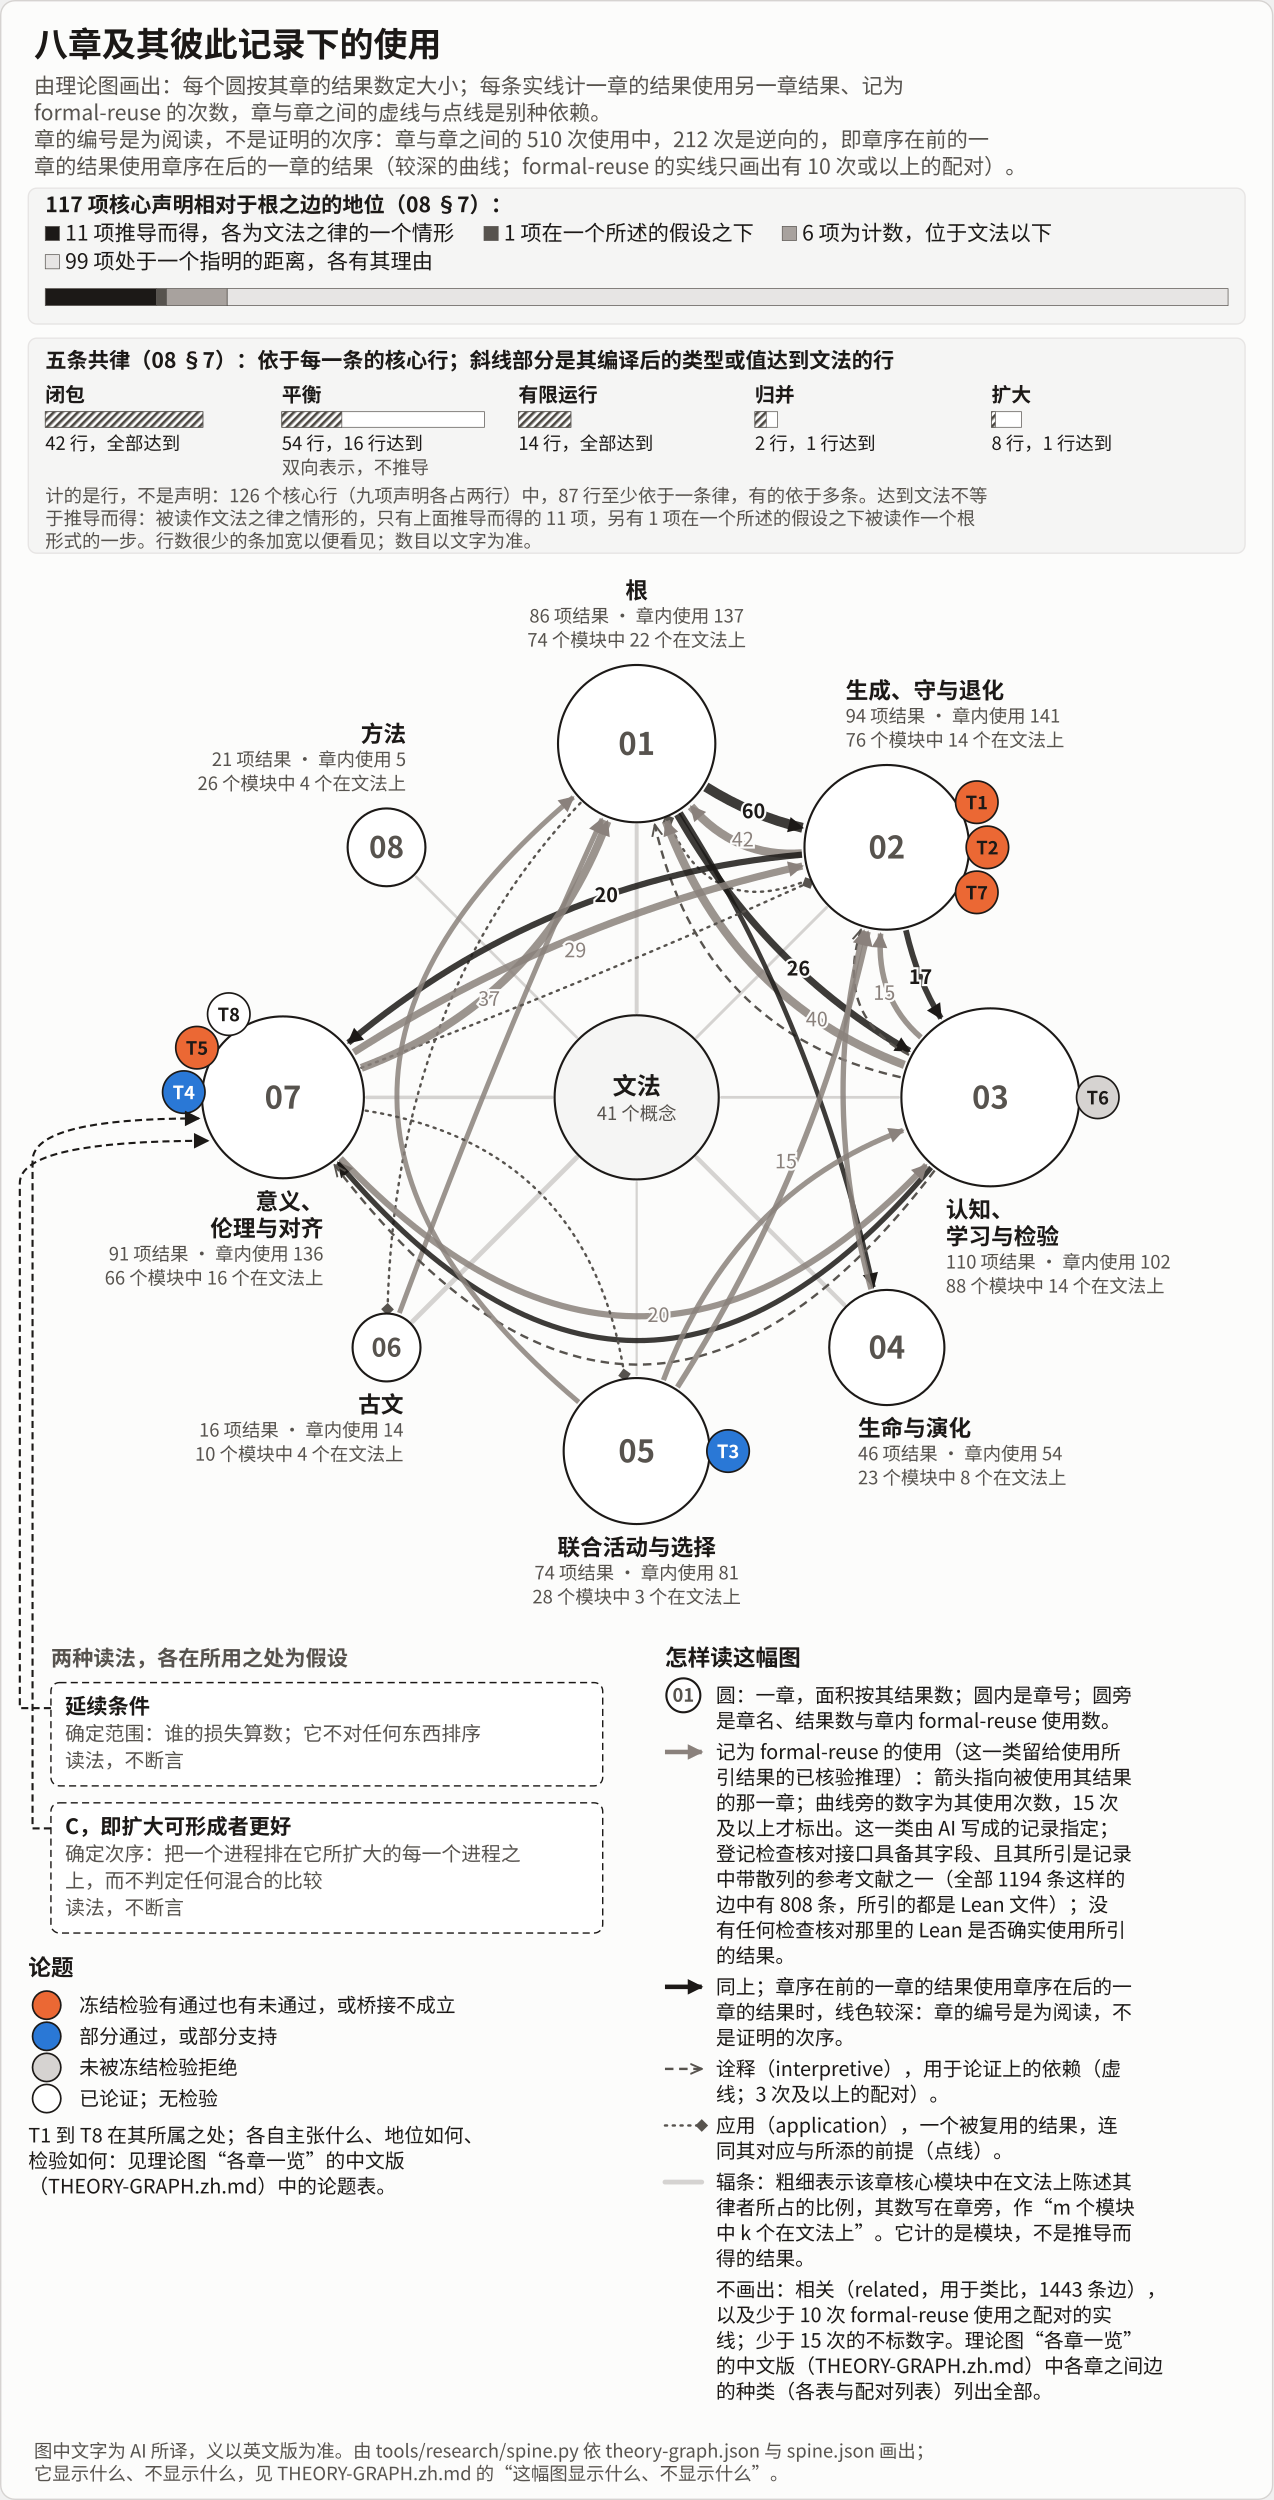
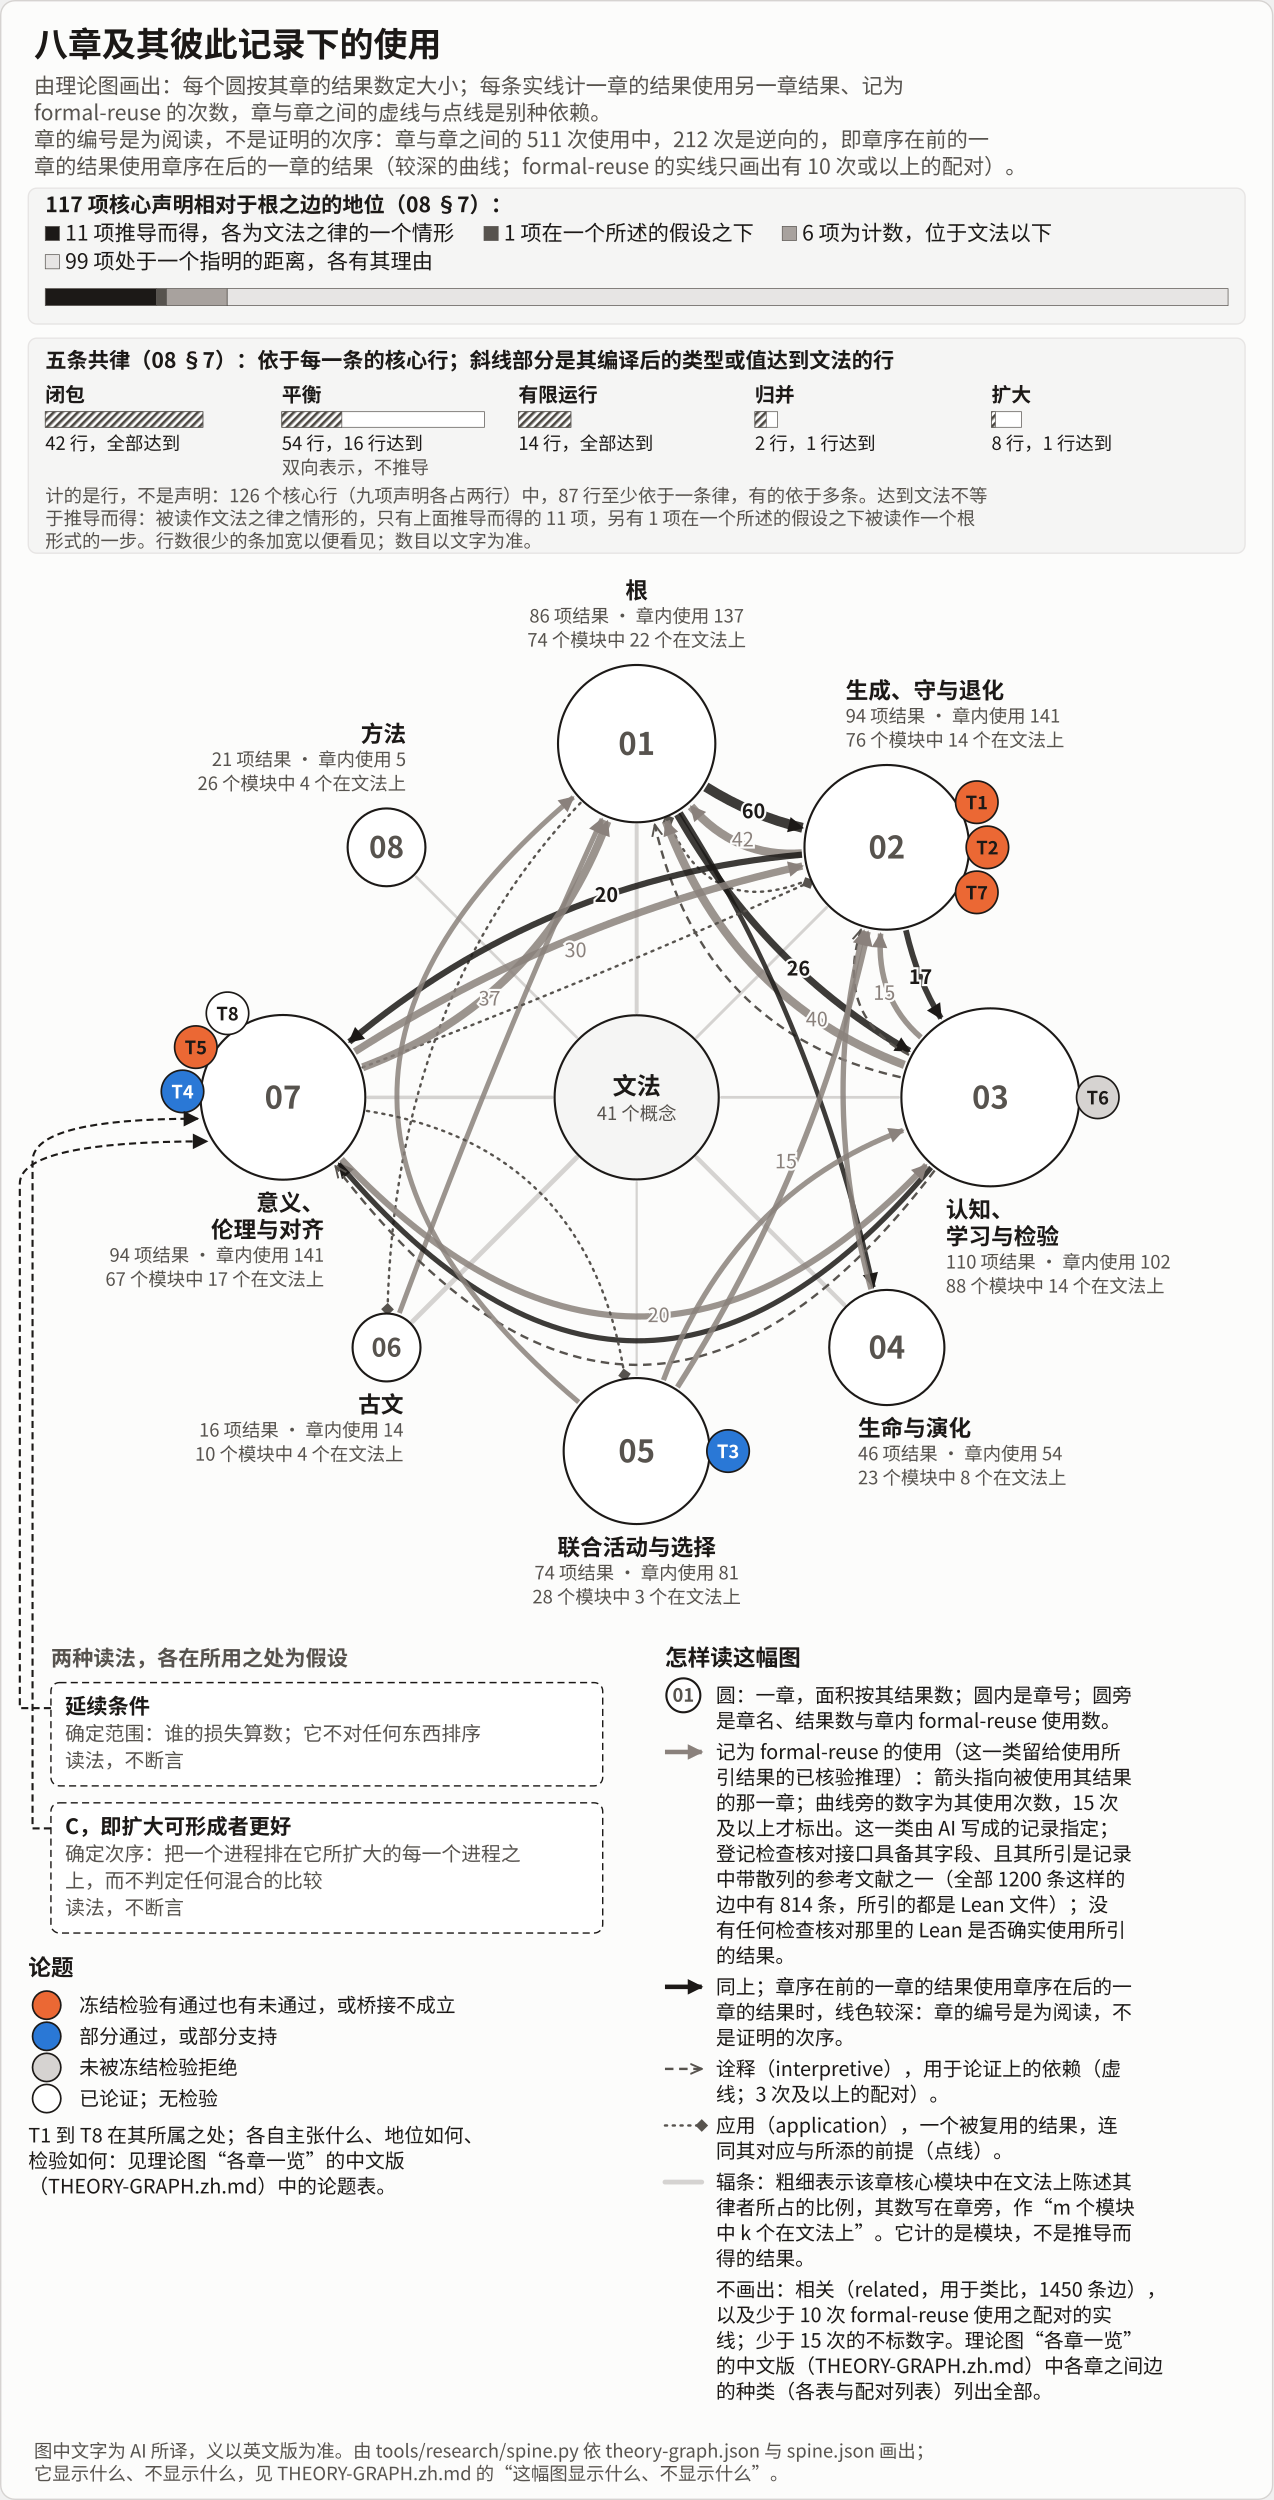
<svg xmlns="http://www.w3.org/2000/svg" viewBox="0 0 900 1767" width="900" height="1767" role="img" aria-labelledby="spine-title spine-desc" font-family="'PingFang SC', 'Hiragino Sans GB', 'Noto Sans CJK SC', 'Microsoft YaHei', sans-serif">
  <defs>
    <marker id="fwd" viewBox="0 0 10 10" refX="9" refY="5" markerWidth="11" markerHeight="11" markerUnits="userSpaceOnUse" orient="auto">
      <path d="M0,0 L10,5 L0,10 z" fill="#8a817c" />
    </marker>
    <marker id="back" viewBox="0 0 10 10" refX="9" refY="5" markerWidth="11" markerHeight="11" markerUnits="userSpaceOnUse" orient="auto">
      <path d="M0,0 L10,5 L0,10 z" fill="#1c1917" />
    </marker>
    <marker id="thin" viewBox="0 0 10 10" refX="9" refY="5" markerWidth="9" markerHeight="9" markerUnits="userSpaceOnUse" orient="auto">
      <path d="M0,1 L9,5 L0,9" fill="none" stroke="#57534e" stroke-width="1.5" />
    </marker>
    <marker id="diamond" viewBox="0 0 10 10" refX="5" refY="5" markerWidth="9" markerHeight="9" markerUnits="userSpaceOnUse" orient="auto">
      <path d="M5,0 L10,5 L5,10 L0,5 z" fill="#57534e" />
    </marker>
    <pattern id="reach" width="4" height="4" patternUnits="userSpaceOnUse" patternTransform="rotate(45)">
      <rect width="4" height="4" fill="#ffffff" />
      <rect width="2" height="4" fill="#57534e" />
    </pattern>
  </defs>
  <rect x="0.5" y="0.5" width="899" height="1766" rx="10" fill="#fcfcfb" stroke="#d6d3d1" />
  <text x="24" y="40" font-size="24" font-weight="bold" text-anchor="start" fill="#1c1917">八章及其彼此记录下的使用</text>
  <text x="24" y="66" font-size="15" text-anchor="start" fill="#57534e">由理论图画出：每个圆按其章的结果数定大小；每条实线计一章的结果使用另一章结果、记为</text>
  <text x="24" y="85" font-size="15" text-anchor="start" fill="#57534e">formal-reuse 的次数，章与章之间的虚线与点线是别种依赖。</text>
-   <text x="24" y="104" font-size="15" text-anchor="start" fill="#57534e">章的编号是为阅读，不是证明的次序：章与章之间的 510 次使用中，212 次是逆向的，即章序在前的一</text>
+   <text x="24" y="104" font-size="15" text-anchor="start" fill="#57534e">章的编号是为阅读，不是证明的次序：章与章之间的 511 次使用中，212 次是逆向的，即章序在前的一</text>
  <text x="24" y="123" font-size="15" text-anchor="start" fill="#57534e">章的结果使用章序在后的一章的结果（较深的曲线；formal-reuse 的实线只画出有 10 次或以上的配对）。</text>
  <rect x="20" y="133" width="860" height="96" rx="6" fill="#f5f5f4" stroke="#e7e5e4" />
  <text x="32" y="150" font-size="15" font-weight="bold" text-anchor="start" fill="#1c1917">117 项核心声明相对于根之边的地位（08 §7）：</text>
  <rect x="32" y="160" width="10" height="10" fill="#1c1917" stroke="#57534e" stroke-width="0.5" />
  <text x="46" y="170" font-size="15" text-anchor="start" fill="#1c1917">11 项推导而得，各为文法之律的一个情形</text>
  <rect x="342.1" y="160" width="10" height="10" fill="#57534e" stroke="#57534e" stroke-width="0.5" />
  <text x="356.1" y="170" font-size="15" text-anchor="start" fill="#1c1917">1 项在一个所述的假设之下</text>
  <rect x="552.9" y="160" width="10" height="10" fill="#a8a29e" stroke="#57534e" stroke-width="0.5" />
  <text x="566.9" y="170" font-size="15" text-anchor="start" fill="#1c1917">6 项为计数，位于文法以下</text>
  <rect x="32" y="180" width="10" height="10" fill="#e7e5e4" stroke="#57534e" stroke-width="0.5" />
  <text x="46" y="190" font-size="15" text-anchor="start" fill="#1c1917">99 项处于一个指明的距离，各有其理由</text>
  <rect x="32" y="204" width="78.6" height="12" fill="#1c1917" stroke="#57534e" stroke-width="0.5" />
  <rect x="110.6" y="204" width="7.1" height="12" fill="#57534e" stroke="#57534e" stroke-width="0.5" />
  <rect x="117.7" y="204" width="42.9" height="12" fill="#a8a29e" stroke="#57534e" stroke-width="0.5" />
  <rect x="160.6" y="204" width="707.4" height="12" fill="#e7e5e4" stroke="#57534e" stroke-width="0.5" />
  <rect x="20" y="239" width="860" height="152" rx="6" fill="#f5f5f4" stroke="#e7e5e4" />
  <text x="32" y="260" font-size="15" font-weight="bold" text-anchor="start" fill="#1c1917">五条共律（08 §7）：依于每一条的核心行；斜线部分是其编译后的类型或值达到文法的行</text>
  <text x="32" y="284" font-size="14" font-weight="bold" text-anchor="start" fill="#1c1917">闭包</text>
  <rect x="32" y="291" width="111.4" height="11" fill="#ffffff" stroke="#57534e" stroke-width="0.5" />
  <rect x="32" y="291" width="111.4" height="11" fill="url(#reach)" stroke="#57534e" stroke-width="0.5" />
  <text x="32" y="318" font-size="13" text-anchor="start" fill="#1c1917">42 行，全部达到</text>
  <text x="199.2" y="284" font-size="14" font-weight="bold" text-anchor="start" fill="#1c1917">平衡</text>
  <rect x="199.2" y="291" width="143.2" height="11" fill="#ffffff" stroke="#57534e" stroke-width="0.5" />
  <rect x="199.2" y="291" width="42.4" height="11" fill="url(#reach)" stroke="#57534e" stroke-width="0.5" />
  <text x="199.2" y="318" font-size="13" text-anchor="start" fill="#1c1917">54 行，16 行达到</text>
  <text x="199.2" y="335" font-size="13" text-anchor="start" fill="#57534e">双向表示，不推导</text>
  <text x="366.4" y="284" font-size="14" font-weight="bold" text-anchor="start" fill="#1c1917">有限运行</text>
  <rect x="366.4" y="291" width="37.1" height="11" fill="#ffffff" stroke="#57534e" stroke-width="0.5" />
  <rect x="366.4" y="291" width="37.1" height="11" fill="url(#reach)" stroke="#57534e" stroke-width="0.5" />
  <text x="366.4" y="318" font-size="13" text-anchor="start" fill="#1c1917">14 行，全部达到</text>
  <text x="533.6" y="284" font-size="14" font-weight="bold" text-anchor="start" fill="#1c1917">归并</text>
  <rect x="533.6" y="291" width="16" height="11" fill="#ffffff" stroke="#57534e" stroke-width="0.5" />
  <rect x="533.6" y="291" width="8" height="11" fill="url(#reach)" stroke="#57534e" stroke-width="0.5" />
  <text x="533.6" y="318" font-size="13" text-anchor="start" fill="#1c1917">2 行，1 行达到</text>
  <text x="700.8" y="284" font-size="14" font-weight="bold" text-anchor="start" fill="#1c1917">扩大</text>
  <rect x="700.8" y="291" width="21.2" height="11" fill="#ffffff" stroke="#57534e" stroke-width="0.5" />
  <rect x="700.8" y="291" width="2.7" height="11" fill="url(#reach)" stroke="#57534e" stroke-width="0.5" />
  <text x="700.8" y="318" font-size="13" text-anchor="start" fill="#1c1917">8 行，1 行达到</text>
  <text x="32" y="355" font-size="13" text-anchor="start" fill="#57534e">计的是行，不是声明：126 个核心行（九项声明各占两行）中，87 行至少依于一条律，有的依于多条。达到文法不等</text>
  <text x="32" y="371" font-size="13" text-anchor="start" fill="#57534e">于推导而得：被读作文法之律之情形的，只有上面推导而得的 11 项，另有 1 项在一个所述的假设之下被读作一个根</text>
  <text x="32" y="387" font-size="13" text-anchor="start" fill="#57534e">形式的一步。行数很少的条加宽以便看见；数目以文字为准。</text>
  <line x1="450" y1="583.3" x2="450" y2="715.6" stroke="#a8a29e" stroke-opacity="0.45" stroke-width="2.8" stroke-linecap="round" />
  <line x1="584.2" y1="641.4" x2="492.4" y2="733.2" stroke="#a8a29e" stroke-opacity="0.45" stroke-width="2.1" stroke-linecap="round" />
  <line x1="635.1" y1="775.6" x2="510" y2="775.6" stroke="#a8a29e" stroke-opacity="0.45" stroke-width="2" stroke-linecap="round" />
  <line x1="596.6" y1="922.2" x2="492.4" y2="818.1" stroke="#a8a29e" stroke-opacity="0.45" stroke-width="3.1" stroke-linecap="round" />
  <line x1="450" y1="972" x2="450" y2="835.6" stroke="#a8a29e" stroke-opacity="0.45" stroke-width="1.6" stroke-linecap="round" />
  <line x1="291.6" y1="934" x2="407.6" y2="818.1" stroke="#a8a29e" stroke-opacity="0.45" stroke-width="3.4" stroke-linecap="round" />
-   <line x1="259.2" y1="775.6" x2="390" y2="775.6" stroke="#a8a29e" stroke-opacity="0.45" stroke-width="2.5" stroke-linecap="round" />
+   <line x1="260.2" y1="775.6" x2="390" y2="775.6" stroke="#a8a29e" stroke-opacity="0.45" stroke-width="2.5" stroke-linecap="round" />
  <line x1="294.1" y1="619.7" x2="407.6" y2="733.2" stroke="#a8a29e" stroke-opacity="0.45" stroke-width="1.9" stroke-linecap="round" />
  <circle cx="450" cy="775.6" r="58" fill="#f5f5f4" stroke="#1c1917" stroke-width="1.5" />
  <text x="450" y="773.6" font-size="17" font-weight="bold" text-anchor="middle" fill="#1c1917">文法</text>
  <text x="450" y="791.6" font-size="13" text-anchor="middle" fill="#57534e">41 个概念</text>
  <path d="M498.9,556.2 Q532.3,577 567.2,585.1" fill="none" stroke="#1c1917" stroke-opacity="0.85" stroke-width="7" marker-end="url(#back)" />
  <path d="M566.8,603.2 Q520,606.6 488.4,570" fill="none" stroke="#8a817c" stroke-opacity="0.85" stroke-width="6" marker-end="url(#fwd)" />
  <path d="M571.2,622 Q501.7,650.9 472.3,579.9" fill="none" stroke="#57534e" stroke-width="1.7" stroke-dasharray="1.5 4" stroke-linecap="round" marker-end="url(#diamond)" />
  <path d="M478.7,575.7 Q541.1,684.6 642.8,742.9" fill="none" stroke="#1c1917" stroke-opacity="0.85" stroke-width="4.9" marker-end="url(#back)" />
  <path d="M639.2,752.7 Q518.4,707.2 470.7,580.5" fill="none" stroke="#8a817c" stroke-opacity="0.85" stroke-width="5.9" marker-end="url(#fwd)" />
  <path d="M636.6,761.4 Q495.8,729.8 462.8,582.9" fill="none" stroke="#57534e" stroke-width="1.7" stroke-dasharray="6 4" marker-end="url(#thin)" />
  <path d="M481,574.3 Q576,723.5 617.3,909.8" fill="none" stroke="#1c1917" stroke-opacity="0.85" stroke-width="3.3" marker-end="url(#back)" />
  <path d="M410.3,567.5 Q279.7,705.1 273.9,925.4" fill="none" stroke="#57534e" stroke-width="1.7" stroke-dasharray="1.5 4" stroke-linecap="round" marker-end="url(#diamond)" />
  <path d="M282.3,928 Q353.6,735.7 425.5,578.9" fill="none" stroke="#8a817c" stroke-opacity="0.85" stroke-width="3.5" marker-end="url(#fwd)" />
  <path d="M640.3,657.5 Q648.6,693.4 665.1,719.7" fill="none" stroke="#1c1917" stroke-opacity="0.85" stroke-width="4.1" marker-end="url(#back)" />
  <path d="M650.9,733.2 Q619,705.6 622.4,659.9" fill="none" stroke="#8a817c" stroke-opacity="0.85" stroke-width="3.9" marker-end="url(#fwd)" />
  <path d="M642.5,745.6 Q589.5,717.9 608.5,657.2" fill="none" stroke="#57534e" stroke-width="1.7" stroke-dasharray="6 4" marker-end="url(#thin)" />
-   <path d="M566.8,604.1 Q385.6,620.1 246.2,737" fill="none" stroke="#1c1917" stroke-opacity="0.85" stroke-width="4.4" marker-end="url(#back)" />
-   <path d="M250,743.8 Q397.8,649.7 567.1,612.1" fill="none" stroke="#8a817c" stroke-opacity="0.85" stroke-width="5.1" marker-end="url(#fwd)" />
-   <path d="M255.4,754.7 Q416.2,694 571,624.1" fill="none" stroke="#57534e" stroke-width="1.7" stroke-dasharray="1.5 4" stroke-linecap="round" marker-end="url(#diamond)" />
-   <path d="M658.1,825.2 Q450,1071.6 238.9,821.7" fill="none" stroke="#1c1917" stroke-opacity="0.85" stroke-width="3.7" marker-end="url(#back)" />
-   <path d="M660.6,827.3 Q450,1103.6 236.5,823.5" fill="none" stroke="#57534e" stroke-width="1.7" stroke-dasharray="6 4" marker-end="url(#thin)" />
-   <path d="M240.7,818.7 Q450,1039.6 654.7,823.5" fill="none" stroke="#8a817c" stroke-opacity="0.85" stroke-width="4.4" marker-end="url(#fwd)" />
+   <path d="M566.8,604.1 Q385.6,620.1 246.9,736.4" fill="none" stroke="#1c1917" stroke-opacity="0.85" stroke-width="4.4" marker-end="url(#back)" />
+   <path d="M250.8,743.3 Q397.8,649.7 567.1,612.1" fill="none" stroke="#8a817c" stroke-opacity="0.85" stroke-width="5.2" marker-end="url(#fwd)" />
+   <path d="M256.3,754.4 Q416.2,694 571,624.1" fill="none" stroke="#57534e" stroke-width="1.7" stroke-dasharray="1.5 4" stroke-linecap="round" marker-end="url(#diamond)" />
+   <path d="M658.1,825.2 Q450,1071.6 239.5,822.4" fill="none" stroke="#1c1917" stroke-opacity="0.85" stroke-width="3.7" marker-end="url(#back)" />
+   <path d="M660.6,827.3 Q450,1103.6 237.1,824.3" fill="none" stroke="#57534e" stroke-width="1.7" stroke-dasharray="6 4" marker-end="url(#thin)" />
+   <path d="M241.4,819.3 Q450,1039.6 654.7,823.5" fill="none" stroke="#8a817c" stroke-opacity="0.85" stroke-width="4.4" marker-end="url(#fwd)" />
  <path d="M615.6,911.2 Q578.8,775.6 610.7,657.9" fill="none" stroke="#8a817c" stroke-opacity="0.85" stroke-width="3.8" marker-end="url(#fwd)" />
  <path d="M409,991 Q154,775.6 405.2,563.5" fill="none" stroke="#8a817c" stroke-opacity="0.85" stroke-width="3.5" marker-end="url(#fwd)" />
  <path d="M478.8,980.4 Q576,827.8 613.5,658.6" fill="none" stroke="#8a817c" stroke-opacity="0.85" stroke-width="3.9" marker-end="url(#fwd)" />
  <path d="M468.9,975.5 Q518.4,844.1 638.3,798.9" fill="none" stroke="#8a817c" stroke-opacity="0.85" stroke-width="3.7" marker-end="url(#fwd)" />
-   <path d="M255.4,754.8 Q381.6,707.2 429.3,580.5" fill="none" stroke="#8a817c" stroke-opacity="0.85" stroke-width="5.7" marker-end="url(#fwd)" />
-   <path d="M258.5,785 Q415.5,810.1 441.4,971.7" fill="none" stroke="#57534e" stroke-width="1.7" stroke-dasharray="1.5 4" stroke-linecap="round" marker-end="url(#diamond)" />
+   <path d="M256.3,754.4 Q381.6,707.2 429.3,580.5" fill="none" stroke="#8a817c" stroke-opacity="0.85" stroke-width="5.7" marker-end="url(#fwd)" />
+   <path d="M259.4,785.2 Q415.5,810.1 441.4,971.7" fill="none" stroke="#57534e" stroke-width="1.7" stroke-dasharray="1.5 4" stroke-linecap="round" marker-end="url(#diamond)" />
  <circle cx="450" cy="525.6" r="55.6" fill="#ffffff" stroke="#1c1917" stroke-width="1.5" />
  <text x="450" y="533.6" font-size="22" font-weight="bold" text-anchor="middle" fill="#57534e">01</text>
  <text x="450" y="423" font-size="16" font-weight="bold" text-anchor="middle" fill="#1c1917" stroke="#fcfcfb" stroke-width="3" paint-order="stroke">根</text>
  <text x="450" y="440" font-size="13" text-anchor="middle" fill="#57534e" stroke="#fcfcfb" stroke-width="3" paint-order="stroke">86 项结果 · 章内使用 137</text>
  <text x="450" y="457" font-size="13" text-anchor="middle" fill="#57534e" stroke="#fcfcfb" stroke-width="3" paint-order="stroke">74 个模块中 22 个在文法上</text>
  <circle cx="626.8" cy="598.9" r="58.2" fill="#ffffff" stroke="#1c1917" stroke-width="1.5" />
  <text x="626.8" y="606.8" font-size="22" font-weight="bold" text-anchor="middle" fill="#57534e">02</text>
  <text x="597.7" y="493.7" font-size="16" font-weight="bold" text-anchor="start" fill="#1c1917" stroke="#fcfcfb" stroke-width="3" paint-order="stroke">生成、守与退化</text>
  <text x="597.7" y="510.7" font-size="13" text-anchor="start" fill="#57534e" stroke="#fcfcfb" stroke-width="3" paint-order="stroke">94 项结果 · 章内使用 141</text>
  <text x="597.7" y="527.7" font-size="13" text-anchor="start" fill="#57534e" stroke="#fcfcfb" stroke-width="3" paint-order="stroke">76 个模块中 14 个在文法上</text>
  <circle cx="700" cy="775.6" r="62.9" fill="#ffffff" stroke="#1c1917" stroke-width="1.5" />
  <text x="700" y="783.6" font-size="22" font-weight="bold" text-anchor="middle" fill="#57534e">03</text>
  <text x="668.5" y="860.6" font-size="16" font-weight="bold" text-anchor="start" fill="#1c1917" stroke="#fcfcfb" stroke-width="3" paint-order="stroke">认知、</text>
  <text x="668.5" y="879.6" font-size="16" font-weight="bold" text-anchor="start" fill="#1c1917" stroke="#fcfcfb" stroke-width="3" paint-order="stroke">学习与检验</text>
  <text x="668.5" y="896.6" font-size="13" text-anchor="start" fill="#57534e" stroke="#fcfcfb" stroke-width="3" paint-order="stroke">110 项结果 · 章内使用 102</text>
  <text x="668.5" y="913.6" font-size="13" text-anchor="start" fill="#57534e" stroke="#fcfcfb" stroke-width="3" paint-order="stroke">88 个模块中 14 个在文法上</text>
  <circle cx="626.8" cy="952.4" r="40.7" fill="#ffffff" stroke="#1c1917" stroke-width="1.5" />
  <text x="626.8" y="960.3" font-size="22" font-weight="bold" text-anchor="middle" fill="#57534e">04</text>
  <text x="606.4" y="1015.1" font-size="16" font-weight="bold" text-anchor="start" fill="#1c1917" stroke="#fcfcfb" stroke-width="3" paint-order="stroke">生命与演化</text>
  <text x="606.4" y="1032.1" font-size="13" text-anchor="start" fill="#57534e" stroke="#fcfcfb" stroke-width="3" paint-order="stroke">46 项结果 · 章内使用 54</text>
  <text x="606.4" y="1049.1" font-size="13" text-anchor="start" fill="#57534e" stroke="#fcfcfb" stroke-width="3" paint-order="stroke">23 个模块中 8 个在文法上</text>
  <circle cx="450" cy="1025.6" r="51.6" fill="#ffffff" stroke="#1c1917" stroke-width="1.5" />
  <text x="450" y="1033.6" font-size="22" font-weight="bold" text-anchor="middle" fill="#57534e">05</text>
  <text x="450" y="1099.3" font-size="16" font-weight="bold" text-anchor="middle" fill="#1c1917" stroke="#fcfcfb" stroke-width="3" paint-order="stroke">联合活动与选择</text>
  <text x="450" y="1116.3" font-size="13" text-anchor="middle" fill="#57534e" stroke="#fcfcfb" stroke-width="3" paint-order="stroke">74 项结果 · 章内使用 81</text>
  <text x="450" y="1133.3" font-size="13" text-anchor="middle" fill="#57534e" stroke="#fcfcfb" stroke-width="3" paint-order="stroke">28 个模块中 3 个在文法上</text>
  <circle cx="273.2" cy="952.4" r="24" fill="#ffffff" stroke="#1c1917" stroke-width="1.5" />
  <text x="273.2" y="958.9" font-size="18" font-weight="bold" text-anchor="middle" fill="#57534e">06</text>
  <text x="285.2" y="998.4" font-size="16" font-weight="bold" text-anchor="end" fill="#1c1917" stroke="#fcfcfb" stroke-width="3" paint-order="stroke">古文</text>
  <text x="285.2" y="1015.4" font-size="13" text-anchor="end" fill="#57534e" stroke="#fcfcfb" stroke-width="3" paint-order="stroke">16 项结果 · 章内使用 14</text>
  <text x="285.2" y="1032.4" font-size="13" text-anchor="end" fill="#57534e" stroke="#fcfcfb" stroke-width="3" paint-order="stroke">10 个模块中 4 个在文法上</text>
-   <circle cx="200" cy="775.6" r="57.2" fill="#ffffff" stroke="#1c1917" stroke-width="1.5" />
+   <circle cx="200" cy="775.6" r="58.2" fill="#ffffff" stroke="#1c1917" stroke-width="1.5" />
  <text x="200" y="783.6" font-size="22" font-weight="bold" text-anchor="middle" fill="#57534e">07</text>
-   <text x="228.6" y="854.9" font-size="16" font-weight="bold" text-anchor="end" fill="#1c1917" stroke="#fcfcfb" stroke-width="3" paint-order="stroke">意义、</text>
-   <text x="228.6" y="873.9" font-size="16" font-weight="bold" text-anchor="end" fill="#1c1917" stroke="#fcfcfb" stroke-width="3" paint-order="stroke">伦理与对齐</text>
-   <text x="228.6" y="890.9" font-size="13" text-anchor="end" fill="#57534e" stroke="#fcfcfb" stroke-width="3" paint-order="stroke">91 项结果 · 章内使用 136</text>
-   <text x="228.6" y="907.9" font-size="13" text-anchor="end" fill="#57534e" stroke="#fcfcfb" stroke-width="3" paint-order="stroke">66 个模块中 16 个在文法上</text>
+   <text x="229.1" y="855.8" font-size="16" font-weight="bold" text-anchor="end" fill="#1c1917" stroke="#fcfcfb" stroke-width="3" paint-order="stroke">意义、</text>
+   <text x="229.1" y="874.8" font-size="16" font-weight="bold" text-anchor="end" fill="#1c1917" stroke="#fcfcfb" stroke-width="3" paint-order="stroke">伦理与对齐</text>
+   <text x="229.1" y="891.8" font-size="13" text-anchor="end" fill="#57534e" stroke="#fcfcfb" stroke-width="3" paint-order="stroke">94 项结果 · 章内使用 141</text>
+   <text x="229.1" y="908.8" font-size="13" text-anchor="end" fill="#57534e" stroke="#fcfcfb" stroke-width="3" paint-order="stroke">67 个模块中 17 个在文法上</text>
  <circle cx="273.2" cy="598.9" r="27.5" fill="#ffffff" stroke="#1c1917" stroke-width="1.5" />
  <text x="273.2" y="606.4" font-size="21" font-weight="bold" text-anchor="middle" fill="#57534e">08</text>
  <text x="287" y="524.4" font-size="16" font-weight="bold" text-anchor="end" fill="#1c1917" stroke="#fcfcfb" stroke-width="3" paint-order="stroke">方法</text>
  <text x="287" y="541.4" font-size="13" text-anchor="end" fill="#57534e" stroke="#fcfcfb" stroke-width="3" paint-order="stroke">21 项结果 · 章内使用 5</text>
  <text x="287" y="558.4" font-size="13" text-anchor="end" fill="#57534e" stroke="#fcfcfb" stroke-width="3" paint-order="stroke">26 个模块中 4 个在文法上</text>
  <circle cx="690.4" cy="567" r="15" fill="#eb6834" stroke="#1c1917" stroke-width="1.2" />
  <text x="690.4" y="572" font-size="13" font-weight="bold" text-anchor="middle" fill="#1c1917">T1</text>
  <circle cx="697.9" cy="598.9" r="15" fill="#eb6834" stroke="#1c1917" stroke-width="1.2" />
  <text x="697.9" y="603.9" font-size="13" font-weight="bold" text-anchor="middle" fill="#1c1917">T2</text>
  <circle cx="690.4" cy="630.7" r="15" fill="#eb6834" stroke="#1c1917" stroke-width="1.2" />
  <text x="690.4" y="635.7" font-size="13" font-weight="bold" text-anchor="middle" fill="#1c1917">T7</text>
  <circle cx="514.6" cy="1025.6" r="15" fill="#2a78d6" stroke="#1c1917" stroke-width="1.2" />
  <text x="514.6" y="1030.6" font-size="13" font-weight="bold" text-anchor="middle" fill="#ffffff">T3</text>
-   <circle cx="129.9" cy="771.9" r="15" fill="#2a78d6" stroke="#1c1917" stroke-width="1.2" />
-   <text x="129.9" y="776.9" font-size="13" font-weight="bold" text-anchor="middle" fill="#ffffff">T4</text>
-   <circle cx="139.2" cy="740.5" r="15" fill="#eb6834" stroke="#1c1917" stroke-width="1.2" />
-   <text x="139.2" y="745.5" font-size="13" font-weight="bold" text-anchor="middle" fill="#1c1917">T5</text>
-   <circle cx="161.7" cy="716.8" r="15" fill="#ffffff" stroke="#1c1917" stroke-width="1.2" />
-   <text x="161.7" y="721.8" font-size="13" font-weight="bold" text-anchor="middle" fill="#1c1917">T8</text>
+   <circle cx="129" cy="771.4" r="15" fill="#2a78d6" stroke="#1c1917" stroke-width="1.2" />
+   <text x="129" y="776.4" font-size="13" font-weight="bold" text-anchor="middle" fill="#ffffff">T4</text>
+   <circle cx="138.4" cy="740.1" r="15" fill="#eb6834" stroke="#1c1917" stroke-width="1.2" />
+   <text x="138.4" y="745.1" font-size="13" font-weight="bold" text-anchor="middle" fill="#1c1917">T5</text>
+   <circle cx="160.8" cy="716.2" r="15" fill="#ffffff" stroke="#1c1917" stroke-width="1.2" />
+   <text x="160.8" y="721.2" font-size="13" font-weight="bold" text-anchor="middle" fill="#1c1917">T8</text>
  <circle cx="775.9" cy="775.6" r="15" fill="#d6d3d1" stroke="#1c1917" stroke-width="1.2" />
  <text x="775.9" y="780.6" font-size="13" font-weight="bold" text-anchor="middle" fill="#1c1917">T6</text>
  <text x="532.6" y="578.3" font-size="14" font-weight="bold" text-anchor="middle" fill="#1c1917" stroke="#fcfcfb" stroke-width="3" paint-order="stroke">60</text>
  <text x="525" y="598.3" font-size="14" text-anchor="middle" fill="#8a817c" stroke="#fcfcfb" stroke-width="3" paint-order="stroke">42</text>
  <text x="577.3" y="725.4" font-size="14" text-anchor="middle" fill="#8a817c" stroke="#fcfcfb" stroke-width="3" paint-order="stroke">40</text>
-   <text x="345.7" y="710.9" font-size="14" text-anchor="middle" fill="#8a817c" stroke="#fcfcfb" stroke-width="3" paint-order="stroke">37</text>
-   <text x="406.6" y="676.6" font-size="14" text-anchor="middle" fill="#8a817c" stroke="#fcfcfb" stroke-width="3" paint-order="stroke">29</text>
+   <text x="346" y="710.7" font-size="14" text-anchor="middle" fill="#8a817c" stroke="#fcfcfb" stroke-width="3" paint-order="stroke">37</text>
+   <text x="406.8" y="676.5" font-size="14" text-anchor="middle" fill="#8a817c" stroke="#fcfcfb" stroke-width="3" paint-order="stroke">30</text>
  <text x="564.3" y="689.5" font-size="14" font-weight="bold" text-anchor="middle" fill="#1c1917" stroke="#fcfcfb" stroke-width="3" paint-order="stroke">26</text>
-   <text x="428.5" y="637.6" font-size="14" font-weight="bold" text-anchor="middle" fill="#1c1917" stroke="#fcfcfb" stroke-width="3" paint-order="stroke">20</text>
-   <text x="465.4" y="934.4" font-size="14" text-anchor="middle" fill="#8a817c" stroke="#fcfcfb" stroke-width="3" paint-order="stroke">20</text>
+   <text x="428.6" y="637.5" font-size="14" font-weight="bold" text-anchor="middle" fill="#1c1917" stroke="#fcfcfb" stroke-width="3" paint-order="stroke">20</text>
+   <text x="465.5" y="934.5" font-size="14" text-anchor="middle" fill="#8a817c" stroke="#fcfcfb" stroke-width="3" paint-order="stroke">20</text>
  <text x="650.6" y="695.5" font-size="14" font-weight="bold" text-anchor="middle" fill="#1c1917" stroke="#fcfcfb" stroke-width="3" paint-order="stroke">17</text>
  <text x="625" y="706.7" font-size="14" text-anchor="middle" fill="#8a817c" stroke="#fcfcfb" stroke-width="3" paint-order="stroke">15</text>
  <text x="555.5" y="825.8" font-size="14" text-anchor="middle" fill="#8a817c" stroke="#fcfcfb" stroke-width="3" paint-order="stroke">15</text>
  <text x="36" y="1177.3" font-size="15" font-weight="bold" text-anchor="start" fill="#57534e">两种读法，各在所用之处为假设</text>
  <rect x="36" y="1189.256" width="390" height="73" rx="6" fill="#ffffff" stroke="#1c1917" stroke-dasharray="5 3" />
  <text x="46" y="1211.3" font-size="15" font-weight="bold" text-anchor="start" fill="#1c1917">延续条件</text>
  <text x="46" y="1230.3" font-size="14" text-anchor="start" fill="#57534e">确定范围：谁的损失算数；它不对任何东西排序</text>
  <text x="46" y="1249.3" font-size="14" text-anchor="start" fill="#57534e">读法，不断言</text>
-   <path d="M36,1207.3 L14,1207.3 L14,836.3 Q14,806.3 147,806.3" fill="none" stroke="#1c1917" stroke-width="1.5" stroke-dasharray="5 3" marker-end="url(#back)" />
+   <path d="M36,1207.3 L14,1207.3 L14,836.7 Q14,806.7 146.2,806.7" fill="none" stroke="#1c1917" stroke-width="1.5" stroke-dasharray="5 3" marker-end="url(#back)" />
  <rect x="36" y="1274.256" width="390" height="92" rx="6" fill="#ffffff" stroke="#1c1917" stroke-dasharray="5 3" />
  <text x="46" y="1296.3" font-size="15" font-weight="bold" text-anchor="start" fill="#1c1917">C，即扩大可形成者更好</text>
  <text x="46" y="1315.3" font-size="14" text-anchor="start" fill="#57534e">确定次序：把一个进程排在它所扩大的每一个进程之</text>
  <text x="46" y="1334.3" font-size="14" text-anchor="start" fill="#57534e">上，而不判定任何混合的比较</text>
  <text x="46" y="1353.3" font-size="14" text-anchor="start" fill="#57534e">读法，不断言</text>
-   <path d="M36,1292.3 L23,1292.3 L23,820.5 Q23,790.5 140.6,790.5" fill="none" stroke="#1c1917" stroke-width="1.5" stroke-dasharray="5 3" marker-end="url(#back)" />
+   <path d="M36,1292.3 L23,1292.3 L23,820.7 Q23,790.7 139.7,790.7" fill="none" stroke="#1c1917" stroke-width="1.5" stroke-dasharray="5 3" marker-end="url(#back)" />
  <text x="20" y="1396.3" font-size="16" font-weight="bold" text-anchor="start" fill="#1c1917">论题</text>
  <circle cx="33" cy="1417.256" r="10" fill="#eb6834" stroke="#1c1917" stroke-width="1.2" />
  <text x="56" y="1422.3" font-size="14" text-anchor="start" fill="#1c1917">冻结检验有通过也有未通过，或桥接不成立</text>
  <circle cx="33" cy="1439.256" r="10" fill="#2a78d6" stroke="#1c1917" stroke-width="1.2" />
  <text x="56" y="1444.3" font-size="14" text-anchor="start" fill="#1c1917">部分通过，或部分支持</text>
  <circle cx="33" cy="1461.256" r="10" fill="#d6d3d1" stroke="#1c1917" stroke-width="1.2" />
  <text x="56" y="1466.3" font-size="14" text-anchor="start" fill="#1c1917">未被冻结检验拒绝</text>
  <circle cx="33" cy="1483.256" r="10" fill="#ffffff" stroke="#1c1917" stroke-width="1.2" />
  <text x="56" y="1488.3" font-size="14" text-anchor="start" fill="#1c1917">已论证；无检验</text>
  <text x="20" y="1514.3" font-size="14" text-anchor="start" fill="#1c1917">T1 到 T8 在其所属之处；各自主张什么、地位如何、</text>
  <text x="20" y="1532.3" font-size="14" text-anchor="start" fill="#1c1917">检验如何：见理论图“各章一览”的中文版</text>
  <text x="20" y="1550.3" font-size="14" text-anchor="start" fill="#1c1917">（THEORY-GRAPH.zh.md）中的论题表。</text>
  <text x="470" y="1177.3" font-size="16" font-weight="bold" text-anchor="start" fill="#1c1917">怎样读这幅图</text>
  <circle cx="483" cy="1198.256" r="12" fill="#ffffff" stroke="#1c1917" stroke-width="1.5" />
  <text x="483" y="1202.8" font-size="13" font-weight="bold" text-anchor="middle" fill="#57534e">01</text>
  <text x="506" y="1203.3" font-size="14" text-anchor="start" fill="#1c1917">圆：一章，面积按其结果数；圆内是章号；圆旁</text>
  <text x="506" y="1221.3" font-size="14" text-anchor="start" fill="#1c1917">是章名、结果数与章内 formal-reuse 使用数。</text>
  <line x1="470" y1="1238.3" x2="496" y2="1238.3" stroke="#8a817c" stroke-width="3.2" marker-end="url(#fwd)" />
  <text x="506" y="1243.3" font-size="14" text-anchor="start" fill="#1c1917">记为 formal-reuse 的使用（这一类留给使用所</text>
  <text x="506" y="1261.3" font-size="14" text-anchor="start" fill="#1c1917">引结果的已核验推理）：箭头指向被使用其结果</text>
  <text x="506" y="1279.3" font-size="14" text-anchor="start" fill="#1c1917">的那一章；曲线旁的数字为其使用次数，15 次</text>
  <text x="506" y="1297.3" font-size="14" text-anchor="start" fill="#1c1917">及以上才标出。这一类由 AI 写成的记录指定；</text>
  <text x="506" y="1315.3" font-size="14" text-anchor="start" fill="#1c1917">登记检查核对接口具备其字段、且其所引是记录</text>
-   <text x="506" y="1333.3" font-size="14" text-anchor="start" fill="#1c1917">中带散列的参考文献之一（全部 1194 条这样的</text>
-   <text x="506" y="1351.3" font-size="14" text-anchor="start" fill="#1c1917">边中有 808 条，所引的都是 Lean 文件）；没</text>
+   <text x="506" y="1333.3" font-size="14" text-anchor="start" fill="#1c1917">中带散列的参考文献之一（全部 1200 条这样的</text>
+   <text x="506" y="1351.3" font-size="14" text-anchor="start" fill="#1c1917">边中有 814 条，所引的都是 Lean 文件）；没</text>
  <text x="506" y="1369.3" font-size="14" text-anchor="start" fill="#1c1917">有任何检查核对那里的 Lean 是否确实使用所引</text>
  <text x="506" y="1387.3" font-size="14" text-anchor="start" fill="#1c1917">的结果。</text>
  <line x1="470" y1="1404.3" x2="496" y2="1404.3" stroke="#1c1917" stroke-width="3.2" marker-end="url(#back)" />
  <text x="506" y="1409.3" font-size="14" text-anchor="start" fill="#1c1917">同上；章序在前的一章的结果使用章序在后的一</text>
  <text x="506" y="1427.3" font-size="14" text-anchor="start" fill="#1c1917">章的结果时，线色较深：章的编号是为阅读，不</text>
  <text x="506" y="1445.3" font-size="14" text-anchor="start" fill="#1c1917">是证明的次序。</text>
  <line x1="470" y1="1462.3" x2="496" y2="1462.3" stroke="#57534e" stroke-width="1.7" stroke-dasharray="6 4" marker-end="url(#thin)" />
  <text x="506" y="1467.3" font-size="14" text-anchor="start" fill="#1c1917">诠释（interpretive），用于论证上的依赖（虚</text>
  <text x="506" y="1485.3" font-size="14" text-anchor="start" fill="#1c1917">线；3 次及以上的配对）。</text>
  <line x1="470" y1="1502.3" x2="496" y2="1502.3" stroke="#57534e" stroke-width="1.7" stroke-dasharray="1.5 4" stroke-linecap="round" marker-end="url(#diamond)" />
  <text x="506" y="1507.3" font-size="14" text-anchor="start" fill="#1c1917">应用（application），一个被复用的结果，连</text>
  <text x="506" y="1525.3" font-size="14" text-anchor="start" fill="#1c1917">同其对应与所添的前提（点线）。</text>
  <line x1="470" y1="1542.3" x2="496" y2="1542.3" stroke="#a8a29e" stroke-opacity="0.45" stroke-width="3.4" stroke-linecap="round" />
  <text x="506" y="1547.3" font-size="14" text-anchor="start" fill="#1c1917">辐条：粗细表示该章核心模块中在文法上陈述其</text>
  <text x="506" y="1565.3" font-size="14" text-anchor="start" fill="#1c1917">律者所占的比例，其数写在章旁，作“m 个模块</text>
  <text x="506" y="1583.3" font-size="14" text-anchor="start" fill="#1c1917">中 k 个在文法上”。它计的是模块，不是推导而</text>
  <text x="506" y="1601.3" font-size="14" text-anchor="start" fill="#1c1917">得的结果。</text>
-   <text x="506" y="1623.3" font-size="14" text-anchor="start" fill="#1c1917">不画出：相关（related，用于类比，1443 条边），</text>
+   <text x="506" y="1623.3" font-size="14" text-anchor="start" fill="#1c1917">不画出：相关（related，用于类比，1450 条边），</text>
  <text x="506" y="1641.3" font-size="14" text-anchor="start" fill="#1c1917">以及少于 10 次 formal-reuse 使用之配对的实</text>
  <text x="506" y="1659.3" font-size="14" text-anchor="start" fill="#1c1917">线；少于 15 次的不标数字。理论图“各章一览”</text>
  <text x="506" y="1677.3" font-size="14" text-anchor="start" fill="#1c1917">的中文版（THEORY-GRAPH.zh.md）中各章之间边</text>
  <text x="506" y="1695.3" font-size="14" text-anchor="start" fill="#1c1917">的种类（各表与配对列表）列出全部。</text>
  <text x="24" y="1737" font-size="13" text-anchor="start" fill="#57534e">图中文字为 AI 所译，义以英文版为准。由 tools/research/spine.py 依 theory-graph.json 与 spine.json 画出；</text>
  <text x="24" y="1753" font-size="13" text-anchor="start" fill="#57534e">它显示什么、不显示什么，见 THEORY-GRAPH.zh.md 的“这幅图显示什么、不显示什么”。</text>
</svg>
